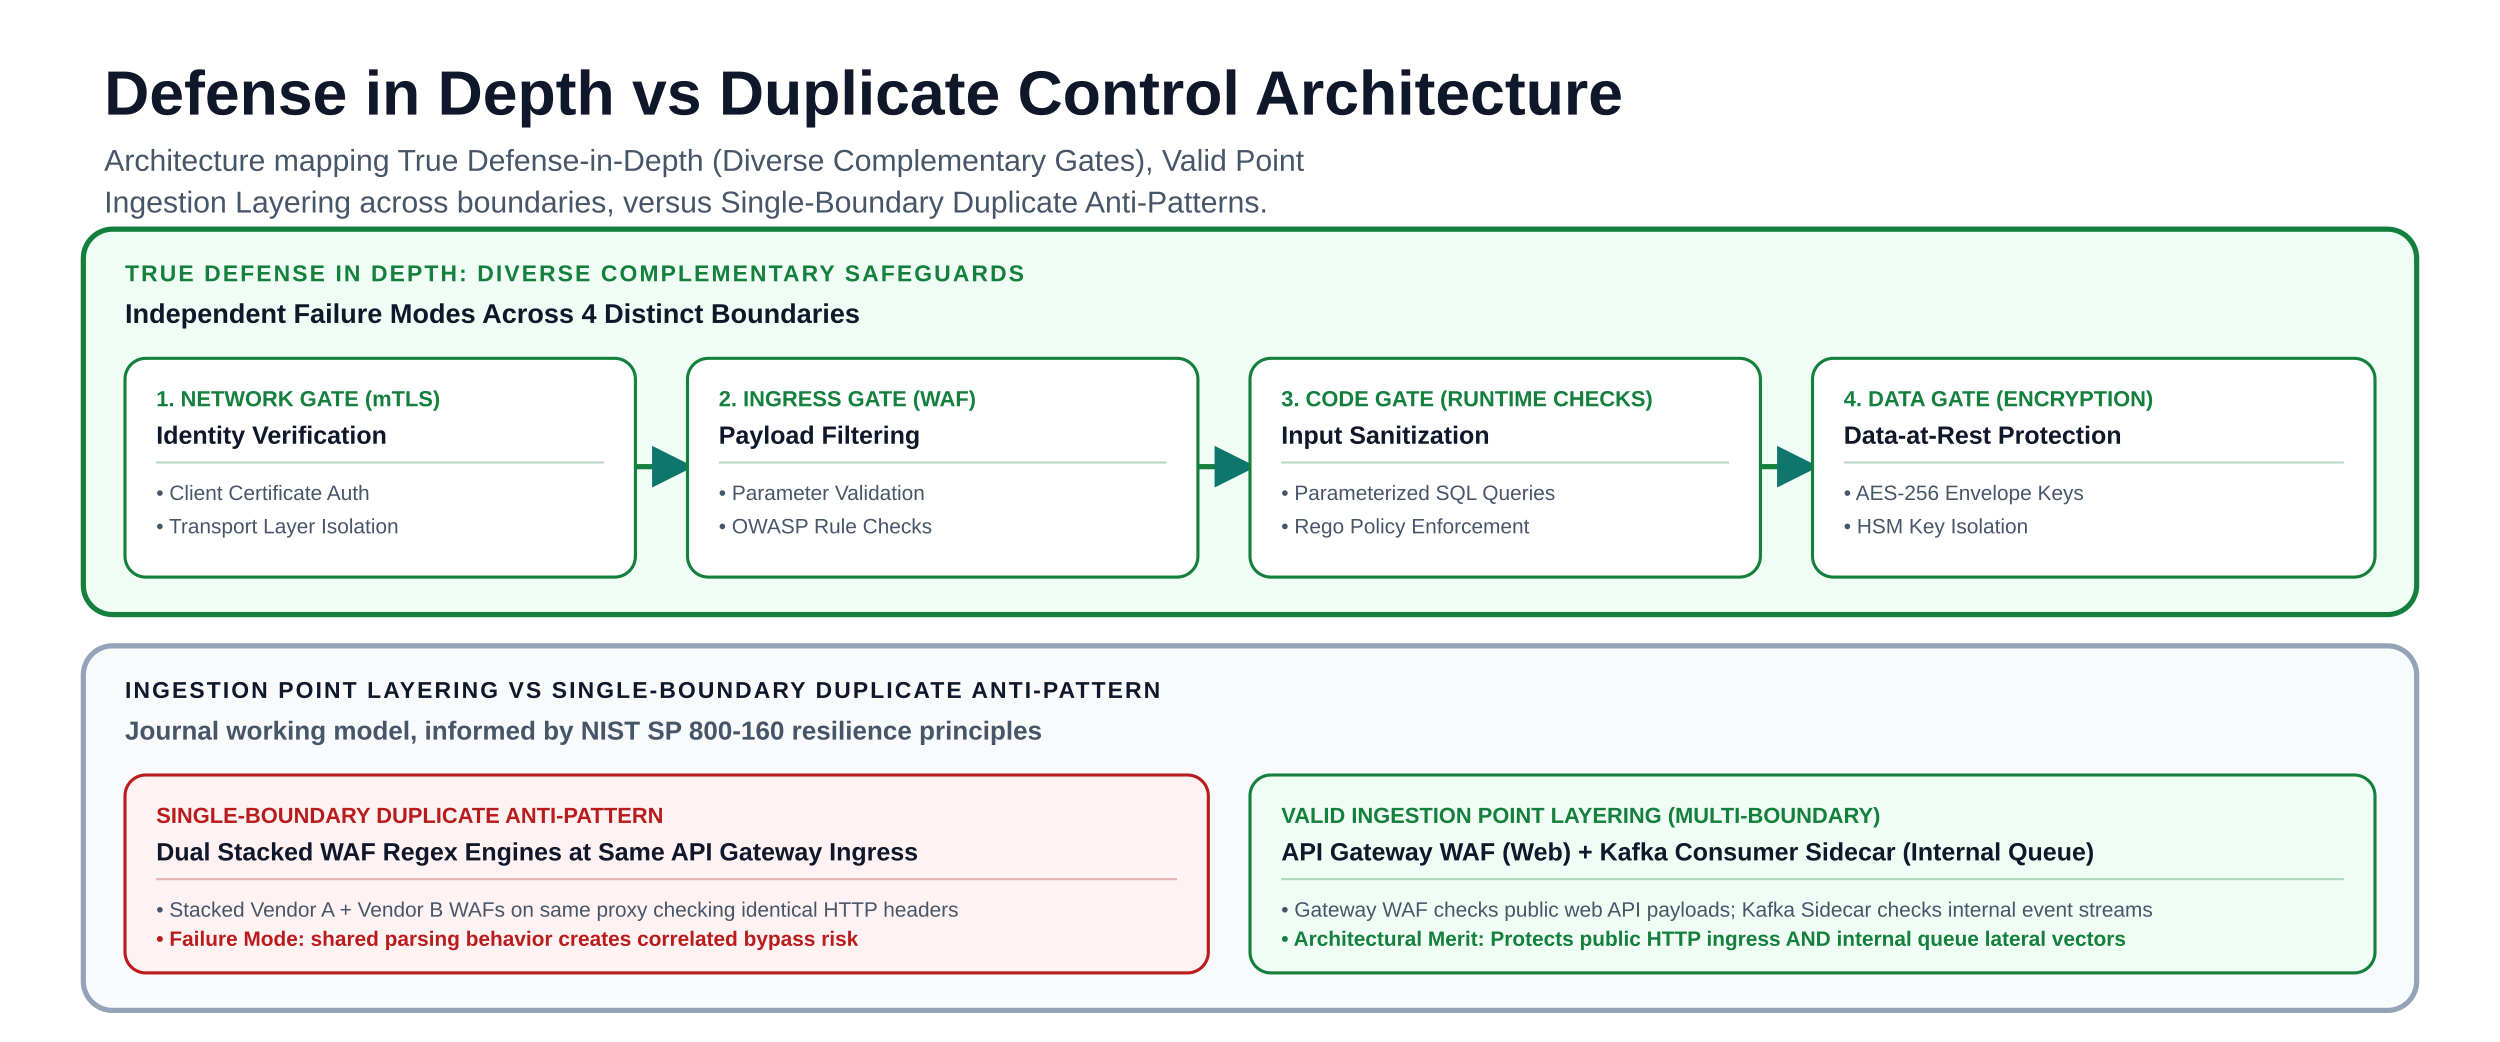
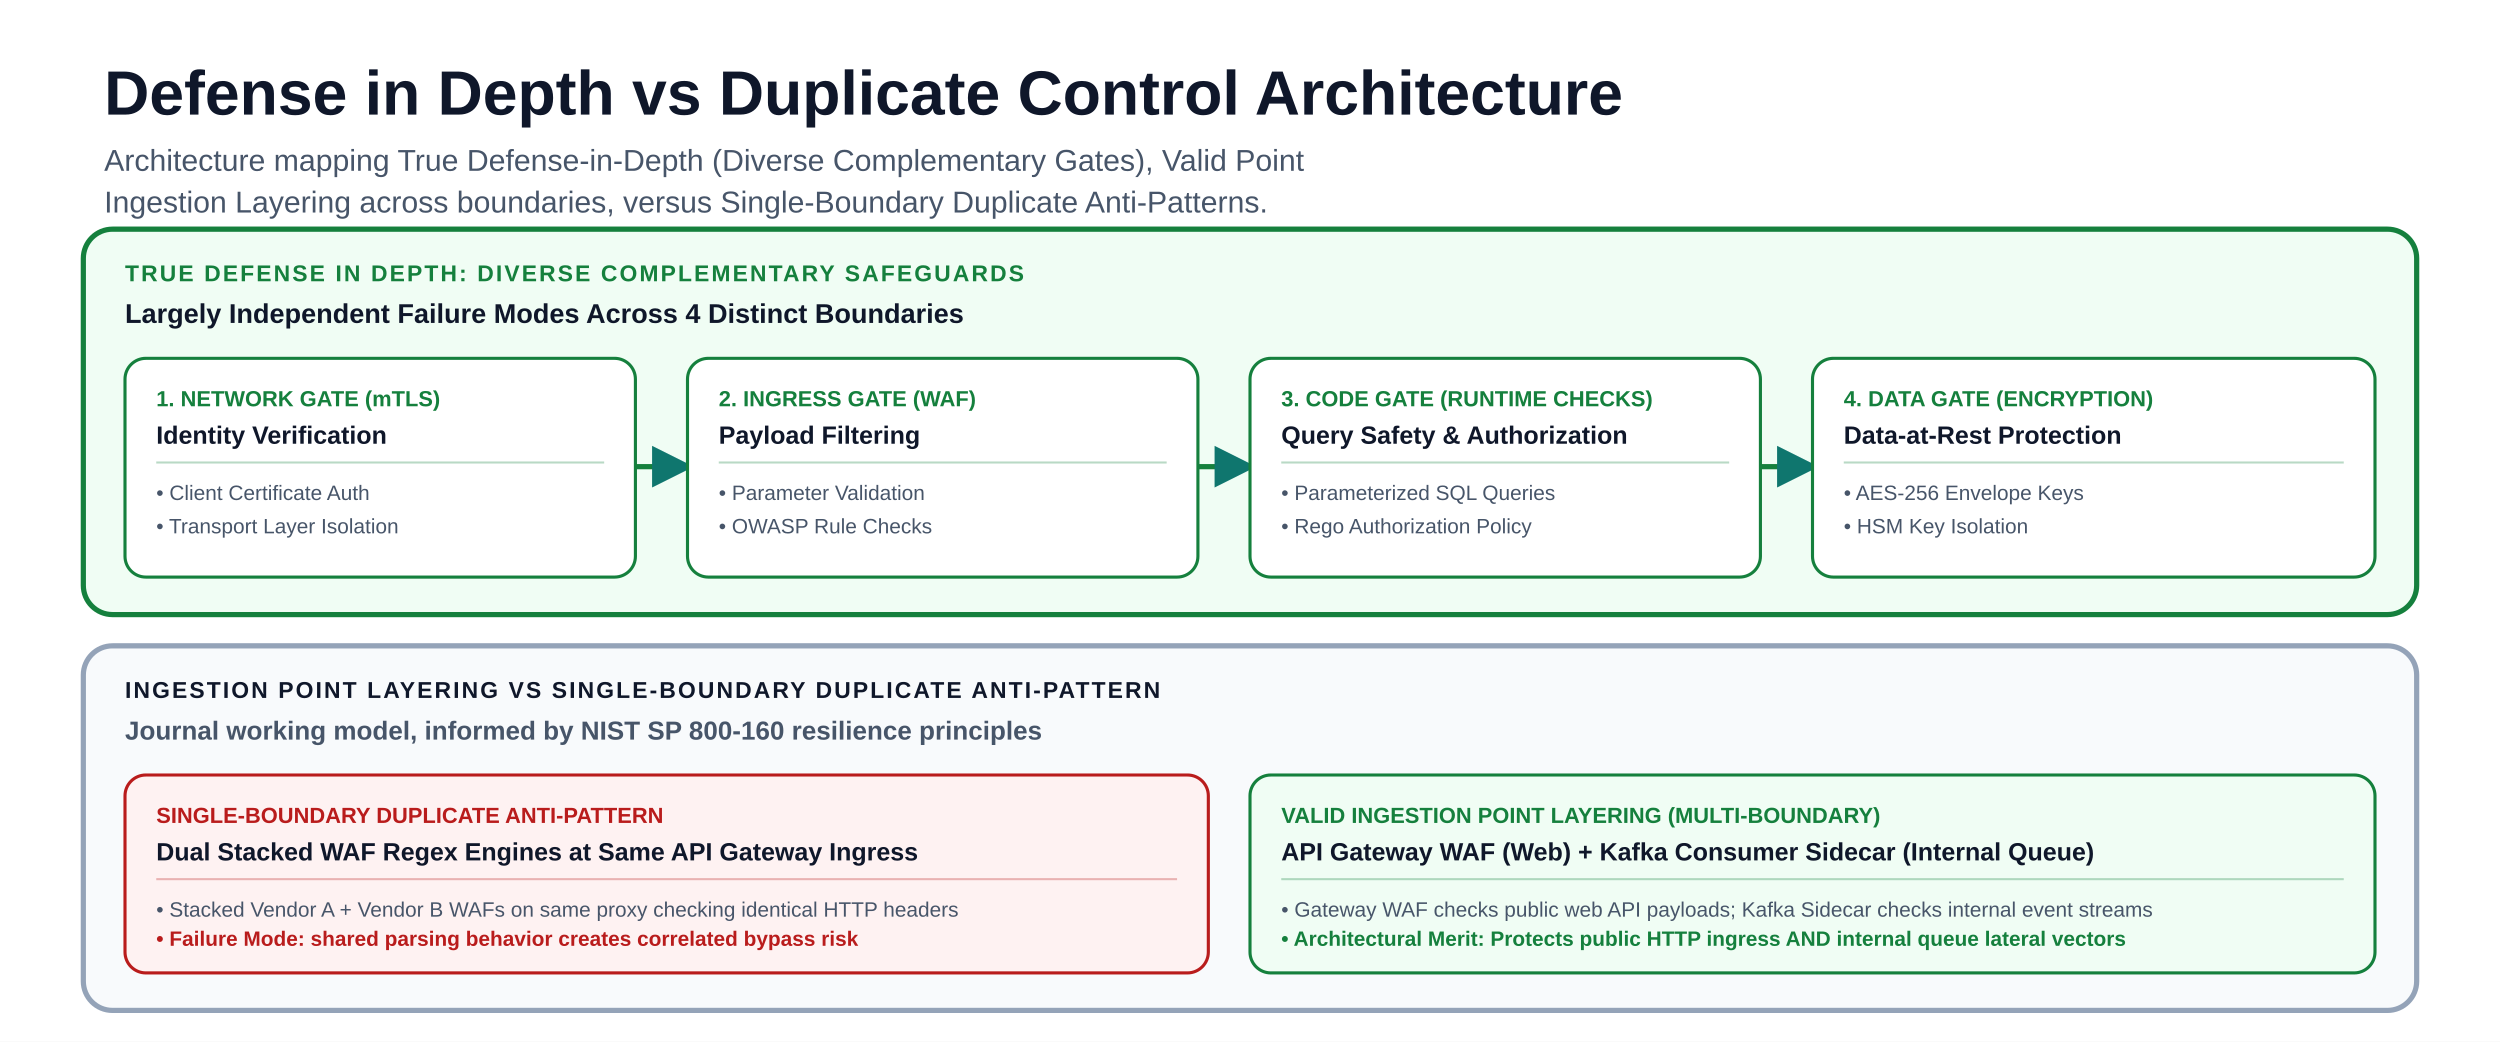
<svg xmlns="http://www.w3.org/2000/svg" viewBox="0 0 1200 500" font-family="-apple-system, BlinkMacSystemFont, 'Segoe UI', Arial, sans-serif" role="img" aria-labelledby="title description">
  <rect width="1200" height="500" fill="#ffffff" />
  <defs>
    <marker id="arrow" viewBox="0 0 10 10" refX="8.5" refY="5" markerWidth="8" markerHeight="8" orient="auto">
      <path d="M0 0 L10 5 L0 10Z" fill="#94a3b8" />
    </marker>
    <marker id="arrow-reverse" viewBox="0 0 10 10" refX="1.5" refY="5" markerWidth="8" markerHeight="8" orient="auto">
      <path d="M10 0 L0 5 L10 10Z" fill="#94a3b8" />
    </marker>
    <marker id="arrow-blue" viewBox="0 0 10 10" refX="8.5" refY="5" markerWidth="8" markerHeight="8" orient="auto">
      <path d="M0 0 L10 5 L0 10Z" fill="#2563eb" />
    </marker>
    <marker id="arrow-teal" viewBox="0 0 10 10" refX="8.5" refY="5" markerWidth="8" markerHeight="8" orient="auto">
      <path d="M0 0 L10 5 L0 10Z" fill="#0f766e" />
    </marker>
    <marker id="arrow-amber" viewBox="0 0 10 10" refX="8.5" refY="5" markerWidth="8" markerHeight="8" orient="auto">
      <path d="M0 0 L10 5 L0 10Z" fill="#b45309" />
    </marker>
    <marker id="arrow-violet" viewBox="0 0 10 10" refX="8.5" refY="5" markerWidth="8" markerHeight="8" orient="auto">
      <path d="M0 0 L10 5 L0 10Z" fill="#7c3aed" />
    </marker>
    <marker id="arrow-red" viewBox="0 0 10 10" refX="8.5" refY="5" markerWidth="8" markerHeight="8" orient="auto">
      <path d="M0 0 L10 5 L0 10Z" fill="#b91c1c" />
    </marker>
  </defs>
  <text x="50" y="55" font-size="30" font-weight="850" fill="#0f172a">Defense in Depth vs Duplicate Control Architecture</text>
  <text x="50" y="82" font-size="14.5" fill="#475569">Architecture mapping True Defense-in-Depth (Diverse Complementary Gates), Valid Point</text>
  <text x="50" y="102" font-size="14.5" fill="#475569">Ingestion Layering across boundaries, versus Single-Boundary Duplicate Anti-Patterns.</text>
  <rect x="40" y="110" width="1120" height="185" rx="14" fill="#f0fdf4" stroke="#15803d" stroke-width="2.5" />
  <text x="60" y="135" font-size="11" font-weight="900" letter-spacing="1" fill="#15803d">TRUE DEFENSE IN DEPTH: DIVERSE COMPLEMENTARY SAFEGUARDS</text>
-   <text x="60" y="155" font-size="13" font-weight="800" fill="#0f172a">Independent Failure Modes Across 4 Distinct Boundaries</text>
+   <text x="60" y="155" font-size="13" font-weight="800" fill="#0f172a">Largely Independent Failure Modes Across 4 Distinct Boundaries</text>
  <rect x="60" y="172" width="245" height="105" rx="10" fill="#ffffff" stroke="#15803d" stroke-width="1.5" />
  <text x="75" y="195" font-size="10.5" font-weight="900" fill="#15803d">1. NETWORK GATE (mTLS)</text>
  <text x="75" y="213" font-size="12" font-weight="800" fill="#0f172a">Identity Verification</text>
  <line x1="75" y1="222" x2="290" y2="222" stroke="#15803d" stroke-opacity="0.3" stroke-width="1" />
  <text x="75" y="240" font-size="10" font-weight="500" fill="#475569">• Client Certificate Auth</text>
  <text x="75" y="256" font-size="10" font-weight="500" fill="#475569">• Transport Layer Isolation</text>
  <path d="M 305 224 L 330 224" fill="none" stroke="#15803d" stroke-width="2.5" marker-end="url(#arrow-teal)" />
  <rect x="330" y="172" width="245" height="105" rx="10" fill="#ffffff" stroke="#15803d" stroke-width="1.5" />
  <text x="345" y="195" font-size="10.5" font-weight="900" fill="#15803d">2. INGRESS GATE (WAF)</text>
  <text x="345" y="213" font-size="12" font-weight="800" fill="#0f172a">Payload Filtering</text>
  <line x1="345" y1="222" x2="560" y2="222" stroke="#15803d" stroke-opacity="0.3" stroke-width="1" />
  <text x="345" y="240" font-size="10" font-weight="500" fill="#475569">• Parameter Validation</text>
  <text x="345" y="256" font-size="10" font-weight="500" fill="#475569">• OWASP Rule Checks</text>
  <path d="M 575 224 L 600 224" fill="none" stroke="#15803d" stroke-width="2.5" marker-end="url(#arrow-teal)" />
  <rect x="600" y="172" width="245" height="105" rx="10" fill="#ffffff" stroke="#15803d" stroke-width="1.5" />
  <text x="615" y="195" font-size="10.5" font-weight="900" fill="#15803d">3. CODE GATE (RUNTIME CHECKS)</text>
-   <text x="615" y="213" font-size="12" font-weight="800" fill="#0f172a">Input Sanitization</text>
+   <text x="615" y="213" font-size="12" font-weight="800" fill="#0f172a">Query Safety &amp; Authorization</text>
  <line x1="615" y1="222" x2="830" y2="222" stroke="#15803d" stroke-opacity="0.3" stroke-width="1" />
  <text x="615" y="240" font-size="10" font-weight="500" fill="#475569">• Parameterized SQL Queries</text>
-   <text x="615" y="256" font-size="10" font-weight="500" fill="#475569">• Rego Policy Enforcement</text>
+   <text x="615" y="256" font-size="10" font-weight="500" fill="#475569">• Rego Authorization Policy</text>
  <path d="M 845 224 L 870 224" fill="none" stroke="#15803d" stroke-width="2.5" marker-end="url(#arrow-teal)" />
  <rect x="870" y="172" width="270" height="105" rx="10" fill="#ffffff" stroke="#15803d" stroke-width="1.5" />
  <text x="885" y="195" font-size="10.5" font-weight="900" fill="#15803d">4. DATA GATE (ENCRYPTION)</text>
  <text x="885" y="213" font-size="12" font-weight="800" fill="#0f172a">Data-at-Rest Protection</text>
  <line x1="885" y1="222" x2="1125" y2="222" stroke="#15803d" stroke-opacity="0.3" stroke-width="1" />
  <text x="885" y="240" font-size="10" font-weight="500" fill="#475569">• AES-256 Envelope Keys</text>
  <text x="885" y="256" font-size="10" font-weight="500" fill="#475569">• HSM Key Isolation</text>
  <rect x="40" y="310" width="1120" height="175" rx="14" fill="#f8fafc" stroke="#94a3b8" stroke-width="2.5" />
  <text x="60" y="335" font-size="11" font-weight="900" letter-spacing="1" fill="#0f172a">INGESTION POINT LAYERING VS SINGLE-BOUNDARY DUPLICATE ANTI-PATTERN</text>
  <text x="60" y="355" font-size="12.5" font-weight="600" fill="#475569">Journal working model, informed by NIST SP 800-160 resilience principles</text>
  <rect x="60" y="372" width="520" height="95" rx="10" fill="#fef2f2" stroke="#b91c1c" stroke-width="1.5" />
  <text x="75" y="395" font-size="10.5" font-weight="900" fill="#b91c1c">SINGLE-BOUNDARY DUPLICATE ANTI-PATTERN</text>
  <text x="75" y="413" font-size="12" font-weight="800" fill="#0f172a">Dual Stacked WAF Regex Engines at Same API Gateway Ingress</text>
  <line x1="75" y1="422" x2="565" y2="422" stroke="#b91c1c" stroke-opacity="0.3" stroke-width="1" />
  <text x="75" y="440" font-size="10" font-weight="500" fill="#475569">• Stacked Vendor A + Vendor B WAFs on same proxy checking identical HTTP headers</text>
  <text x="75" y="454" font-size="10" font-weight="600" fill="#b91c1c">• Failure Mode: shared parsing behavior creates correlated bypass risk</text>
  <rect x="600" y="372" width="540" height="95" rx="10" fill="#f0fdf4" stroke="#15803d" stroke-width="1.5" />
  <text x="615" y="395" font-size="10.5" font-weight="900" fill="#15803d">VALID INGESTION POINT LAYERING (MULTI-BOUNDARY)</text>
  <text x="615" y="413" font-size="12" font-weight="800" fill="#0f172a">API Gateway WAF (Web) + Kafka Consumer Sidecar (Internal Queue)</text>
  <line x1="615" y1="422" x2="1125" y2="422" stroke="#15803d" stroke-opacity="0.3" stroke-width="1" />
  <text x="615" y="440" font-size="10" font-weight="500" fill="#475569">• Gateway WAF checks public web API payloads; Kafka Sidecar checks internal event streams</text>
  <text x="615" y="454" font-size="10" font-weight="600" fill="#15803d">• Architectural Merit: Protects public HTTP ingress AND internal queue lateral vectors</text>
</svg>
